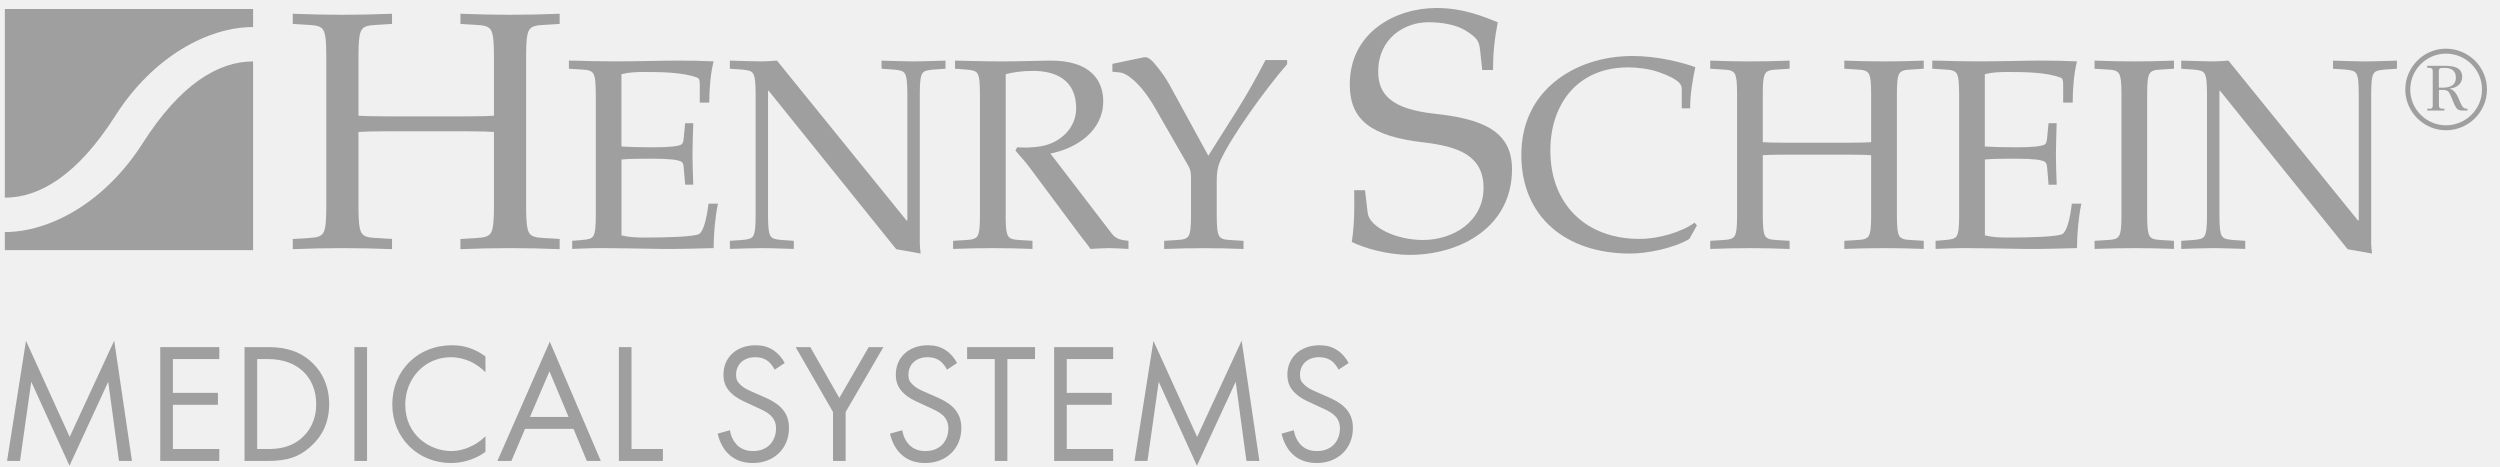
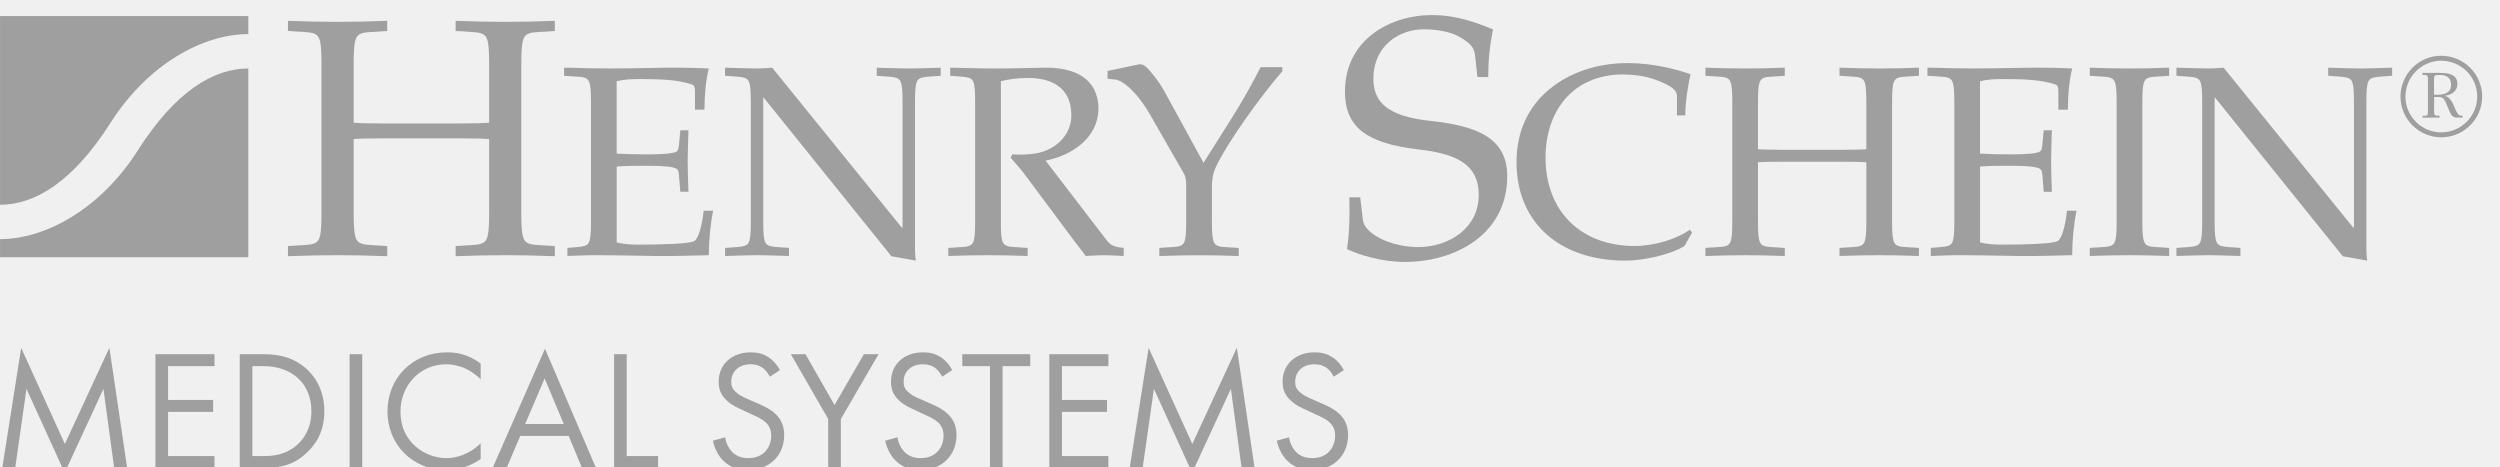
- <svg xmlns="http://www.w3.org/2000/svg" xmlns:xlink="http://www.w3.org/1999/xlink" width="166px" height="31px" viewBox="0 0 166 31" version="1.1">
-   <defs>
-     <polygon id="path-1" points="0 31.393 164.815 31.393 164.815 1 0 1" />
-   </defs>
-   <g id="🖌️-Designs" stroke="none" stroke-width="1" fill="none" fill-rule="evenodd">
-     <g id="AMER-and-Global-logos" transform="translate(-853, -476)">
-       <g id="Group-47" transform="translate(853.3191, 475.5304)">
-         <path d="M34.615,14.246 C34.615,15.1 34.66,15.686 34.818,15.934 C34.953,16.159 35.223,16.247 35.763,16.272 L36.842,16.338 L36.842,17.013 C35.672,16.968 34.616,16.944 33.581,16.944 C32.479,16.944 31.422,16.968 30.254,17.013 L30.254,16.338 L31.332,16.272 C31.872,16.247 32.141,16.159 32.276,15.934 C32.432,15.687 32.479,15.1 32.479,14.246 L32.479,9.232 C32.21,9.209 31.601,9.187 30.613,9.187 L25.349,9.187 C24.361,9.187 23.754,9.209 23.484,9.232 L23.484,14.246 C23.484,15.1 23.529,15.686 23.687,15.934 C23.822,16.159 24.092,16.247 24.631,16.272 L25.711,16.338 L25.711,17.013 C24.541,16.968 23.484,16.944 22.45,16.944 C21.348,16.944 20.291,16.968 19.121,17.013 L19.121,16.338 L20.2,16.272 C20.739,16.247 21.009,16.159 21.145,15.934 C21.302,15.687 21.346,15.1 21.346,14.246 L21.346,4.149 C21.346,3.293 21.302,2.709 21.145,2.463 C21.009,2.238 20.739,2.148 20.2,2.125 L19.121,2.058 L19.121,1.382 C20.291,1.427 21.346,1.451 22.45,1.451 C23.485,1.451 24.541,1.427 25.711,1.382 L25.711,2.058 L24.631,2.125 C24.092,2.146 23.82,2.238 23.687,2.463 C23.529,2.709 23.484,3.295 23.484,4.149 L23.484,8.152 C23.754,8.175 24.361,8.197 25.349,8.197 L30.613,8.197 C31.601,8.197 32.21,8.175 32.479,8.152 L32.479,4.149 C32.479,3.293 32.434,2.709 32.276,2.463 C32.139,2.238 31.87,2.148 31.332,2.125 L30.254,2.058 L30.254,1.382 C31.422,1.427 32.479,1.451 33.581,1.451 C34.616,1.451 35.672,1.427 36.842,1.382 L36.842,2.058 L35.763,2.125 C35.223,2.146 34.953,2.238 34.818,2.463 C34.66,2.709 34.615,3.295 34.615,4.149 L34.615,14.246 Z" id="Fill-1" fill="#9F9F9F" />
-         <path d="M39.24,6.708 C39.24,6.022 39.204,5.556 39.077,5.358 C38.969,5.176 38.755,5.105 38.321,5.088 L37.456,5.033 L37.456,4.494 C37.961,4.494 38.463,4.512 38.968,4.529 C39.471,4.529 39.993,4.545 40.496,4.545 C42.061,4.545 43.717,4.492 44.743,4.492 C45.551,4.492 46.363,4.511 47.063,4.545 C46.866,5.338 46.776,6.363 46.776,7.282 L46.146,7.282 L46.146,6.114 C46.146,5.88 46.13,5.683 45.985,5.627 C45.031,5.268 43.611,5.25 42.46,5.25 C41.973,5.25 41.453,5.267 40.946,5.393 L40.946,10.198 C41.522,10.233 42.17,10.251 43.034,10.251 C44.133,10.251 44.743,10.182 44.941,10.054 C45.031,9.982 45.068,9.821 45.085,9.587 L45.175,8.65 L45.714,8.65 C45.697,9.386 45.661,10.072 45.661,10.738 C45.661,11.402 45.695,12.086 45.714,12.733 L45.175,12.733 L45.085,11.671 C45.071,11.438 45.035,11.275 44.943,11.222 C44.745,11.079 44.135,11.007 43.036,11.007 C42.172,11.007 41.506,11.007 40.948,11.061 L40.948,16.099 C41.453,16.224 41.973,16.244 42.462,16.244 C43.936,16.244 45.77,16.191 46.094,16.009 C46.365,15.866 46.599,15.072 46.724,13.994 L47.353,13.994 C47.174,14.857 47.065,15.971 47.065,16.943 C46.273,16.961 44.851,17.015 43.521,16.997 C42.136,16.978 40.716,16.943 39.6,16.943 C38.916,16.943 38.323,16.978 37.674,16.997 L37.674,16.46 L38.323,16.406 C38.755,16.371 38.97,16.315 39.079,16.138 C39.204,15.938 39.242,15.472 39.242,14.786 L39.242,6.708 L39.24,6.708 Z" id="Fill-3" fill="#9F9F9F" />
-         <path d="M49.853,6.708 C49.853,6.022 49.817,5.556 49.69,5.358 C49.583,5.176 49.367,5.123 48.934,5.088 L48.144,5.033 L48.144,4.494 C48.934,4.512 49.655,4.547 50.302,4.547 C50.625,4.547 50.952,4.512 51.273,4.494 L59.874,15.109 L59.929,15.109 L59.929,6.708 C59.929,6.022 59.892,5.556 59.765,5.358 C59.659,5.176 59.441,5.123 59.01,5.088 L58.217,5.033 L58.217,4.494 C58.938,4.512 59.658,4.547 60.305,4.547 C61.024,4.547 61.671,4.512 62.463,4.494 L62.463,5.033 L61.671,5.088 C61.241,5.123 61.022,5.176 60.916,5.358 C60.791,5.554 60.756,6.022 60.756,6.708 L60.756,16.64 C60.756,16.856 60.792,17.091 60.811,17.306 L59.191,17.017 L50.715,6.49 L50.679,6.49 L50.679,14.786 C50.679,15.47 50.715,15.936 50.842,16.138 C50.95,16.315 51.166,16.371 51.598,16.406 L52.39,16.46 L52.39,16.998 C51.598,16.98 50.952,16.945 50.231,16.945 C49.583,16.945 48.863,16.98 48.145,16.998 L48.145,16.46 L48.936,16.406 C49.368,16.371 49.585,16.315 49.692,16.138 C49.818,15.938 49.855,15.472 49.855,14.786 L49.855,6.708 L49.853,6.708 Z" id="Fill-5" fill="#9F9F9F" />
-         <path d="M66.456,14.786 C66.456,15.47 66.49,15.936 66.617,16.138 C66.725,16.315 66.939,16.387 67.373,16.406 L68.237,16.46 L68.237,16.998 C67.302,16.963 66.457,16.945 65.629,16.945 C64.748,16.945 63.901,16.963 62.967,16.998 L62.967,16.46 L63.833,16.406 C64.261,16.387 64.48,16.315 64.588,16.138 C64.715,15.938 64.749,15.472 64.749,14.786 L64.749,6.708 C64.749,6.022 64.715,5.556 64.588,5.358 C64.48,5.176 64.263,5.123 63.833,5.088 L63.094,5.033 L63.094,4.494 C64.046,4.512 65.091,4.547 66.153,4.547 C67.215,4.547 68.258,4.512 69.3,4.494 C72.18,4.439 72.936,5.897 72.936,7.194 C72.936,9.155 71.172,10.323 69.428,10.666 L73.513,15.993 C73.782,16.35 74.18,16.424 74.612,16.46 L74.612,16.998 C74.142,16.98 73.728,16.945 73.314,16.945 C72.901,16.945 72.507,16.98 72.091,16.998 C71.856,16.657 71.588,16.349 71.353,16.028 L68.043,11.585 C67.755,11.187 67.415,10.846 67.108,10.468 L67.216,10.251 C67.701,10.288 68.26,10.27 68.799,10.182 C70.059,9.965 71.138,8.995 71.138,7.661 C71.138,5.719 69.698,5.178 68.294,5.178 C67.486,5.178 66.963,5.268 66.46,5.394 L66.46,14.786 L66.456,14.786 Z" id="Fill-7" fill="#9F9F9F" />
-         <path d="M79.913,10.809 L81.766,7.876 C82.484,6.744 83.115,5.609 83.709,4.457 L85.147,4.457 L85.147,4.728 C83.638,6.475 81.462,9.516 80.722,11.117 C80.507,11.586 80.472,12.034 80.472,12.467 L80.472,14.788 C80.472,15.473 80.507,15.939 80.635,16.141 C80.74,16.318 80.956,16.39 81.388,16.408 L82.251,16.463 L82.251,17.001 C81.317,16.966 80.472,16.948 79.644,16.948 C78.763,16.948 77.918,16.966 76.98,17.001 L76.98,16.46 L77.844,16.405 C78.276,16.387 78.492,16.315 78.602,16.137 C78.727,15.937 78.763,15.471 78.763,14.786 L78.763,12.23 C78.763,11.944 78.71,11.691 78.602,11.51 L76.37,7.623 C75.433,6.003 74.516,5.337 74.066,5.284 L73.544,5.231 L73.544,4.708 L75.614,4.277 C75.974,4.205 76.243,4.567 76.549,4.943 C76.856,5.321 77.106,5.68 77.344,6.113 L79.913,10.809 Z" id="Fill-9" fill="#9F9F9F" />
-         <path d="M98.1,5.117 L97.963,3.833 C97.895,3.225 97.809,3.001 96.976,2.485 C96.345,2.102 95.4,1.946 94.525,1.946 C92.95,1.946 91.194,3.001 91.194,5.229 C91.194,6.758 92.096,7.705 94.906,8.018 C98.079,8.355 100.079,9.143 100.079,11.707 C100.079,15.553 96.637,17.393 93.288,17.393 C91.711,17.393 90.182,16.901 89.44,16.538 C89.62,15.371 89.62,14.156 89.597,13.101 L90.318,13.101 L90.496,14.607 C90.61,15.552 92.387,16.405 94.165,16.405 C96.191,16.405 98.188,15.168 98.188,12.941 C98.188,10.806 96.524,10.2 94.233,9.928 C90.7,9.524 89.306,8.422 89.306,6.082 C89.304,2.596 92.364,1 95.062,1 C96.862,1 98.211,1.585 99.132,1.946 C98.909,3.091 98.818,4.059 98.818,5.117 L98.1,5.117 Z" id="Fill-11" fill="#9F9F9F" />
-         <path d="M111.853,16.334 C110.809,16.963 109.028,17.306 107.929,17.306 C103.613,17.306 100.697,14.839 100.697,10.756 C100.697,8.686 101.507,7.049 102.891,5.916 C104.241,4.8 106.077,4.188 108.092,4.188 C109.765,4.188 111.386,4.621 112.25,4.927 C112.069,5.772 111.906,6.726 111.906,7.662 L111.35,7.662 L111.35,6.365 C111.35,5.861 110.629,5.554 109.802,5.25 C109.226,5.052 108.454,4.943 107.79,4.943 C104.406,4.943 102.624,7.41 102.624,10.466 C102.624,14.03 104.98,16.333 108.543,16.333 C109.84,16.333 111.368,15.866 112.197,15.254 L112.357,15.434 L111.853,16.334 Z" id="Fill-13" fill="#9F9F9F" />
-         <path d="M125.635,14.786 C125.635,15.47 125.67,15.936 125.796,16.138 C125.903,16.315 126.119,16.387 126.554,16.406 L127.416,16.46 L127.416,16.998 C126.481,16.963 125.636,16.945 124.808,16.945 C123.927,16.945 123.081,16.963 122.144,16.998 L122.144,16.46 L123.008,16.406 C123.441,16.387 123.654,16.315 123.764,16.138 C123.89,15.938 123.925,15.472 123.925,14.786 L123.925,10.774 C123.71,10.756 123.225,10.739 122.434,10.739 L118.224,10.739 C117.43,10.739 116.946,10.756 116.73,10.774 L116.73,14.787 C116.73,15.472 116.764,15.938 116.891,16.139 C116.997,16.317 117.215,16.389 117.647,16.407 L118.51,16.462 L118.51,17 C117.576,16.965 116.731,16.946 115.903,16.946 C115.024,16.946 114.178,16.965 113.24,17 L113.24,16.46 L114.106,16.406 C114.535,16.387 114.752,16.315 114.862,16.138 C114.989,15.938 115.024,15.472 115.024,14.786 L115.024,6.708 C115.024,6.022 114.989,5.556 114.862,5.358 C114.752,5.176 114.535,5.105 114.106,5.088 L113.24,5.033 L113.24,4.494 C114.178,4.529 115.024,4.547 115.903,4.547 C116.731,4.547 117.576,4.531 118.51,4.494 L118.51,5.033 L117.647,5.088 C117.215,5.105 116.997,5.176 116.891,5.358 C116.764,5.554 116.73,6.022 116.73,6.708 L116.73,9.909 C116.946,9.927 117.43,9.945 118.224,9.945 L122.434,9.945 C123.226,9.945 123.71,9.927 123.925,9.909 L123.925,6.708 C123.925,6.022 123.89,5.556 123.764,5.358 C123.654,5.176 123.441,5.105 123.008,5.088 L122.144,5.033 L122.144,4.494 C123.081,4.529 123.925,4.547 124.808,4.547 C125.636,4.547 126.482,4.531 127.416,4.494 L127.416,5.033 L126.554,5.088 C126.12,5.105 125.903,5.176 125.796,5.358 C125.668,5.554 125.635,6.022 125.635,6.708 L125.635,14.786 Z" id="Fill-15" fill="#9F9F9F" />
-         <path d="M129.766,6.708 C129.766,6.022 129.73,5.556 129.607,5.358 C129.498,5.176 129.282,5.105 128.851,5.088 L127.984,5.033 L127.984,4.494 C128.488,4.494 128.991,4.512 129.496,4.529 C130.001,4.529 130.522,4.545 131.025,4.545 C132.591,4.545 134.245,4.492 135.271,4.492 C136.079,4.492 136.89,4.511 137.593,4.545 C137.393,5.338 137.307,6.363 137.307,7.282 L136.676,7.282 L136.676,6.114 C136.676,5.88 136.66,5.683 136.513,5.627 C135.561,5.268 134.137,5.25 132.986,5.25 C132.499,5.25 131.977,5.267 131.474,5.393 L131.474,10.198 C132.05,10.233 132.696,10.251 133.562,10.251 C134.659,10.251 135.269,10.182 135.469,10.054 C135.559,9.982 135.595,9.821 135.614,9.587 L135.702,8.65 L136.243,8.65 C136.228,9.388 136.193,10.072 136.193,10.739 C136.193,11.404 136.228,12.088 136.246,12.735 L135.705,12.735 L135.618,11.673 C135.599,11.438 135.562,11.277 135.472,11.222 C135.273,11.079 134.662,11.007 133.565,11.007 C132.7,11.007 132.034,11.007 131.477,11.061 L131.477,16.099 C131.98,16.224 132.502,16.244 132.989,16.244 C134.463,16.244 136.301,16.191 136.622,16.009 C136.892,15.866 137.128,15.072 137.25,13.994 L137.882,13.994 C137.702,14.857 137.594,15.971 137.594,16.943 C136.802,16.961 135.379,17.015 134.051,16.997 C132.664,16.978 131.243,16.943 130.127,16.943 C129.444,16.943 128.851,16.978 128.204,16.997 L128.204,16.46 L128.852,16.406 C129.284,16.371 129.5,16.315 129.608,16.138 C129.731,15.938 129.768,15.472 129.768,14.786 L129.768,6.708 L129.766,6.708 Z" id="Fill-17" fill="#9F9F9F" />
-         <path d="M142.252,14.786 C142.252,15.47 142.288,15.936 142.415,16.138 C142.52,16.315 142.737,16.387 143.171,16.406 L144.032,16.46 L144.032,16.998 C143.098,16.963 142.253,16.945 141.425,16.945 C140.544,16.945 139.696,16.963 138.76,16.998 L138.76,16.46 L139.625,16.406 C140.06,16.387 140.273,16.315 140.381,16.138 C140.509,15.938 140.546,15.472 140.546,14.786 L140.546,6.708 C140.546,6.022 140.509,5.556 140.381,5.358 C140.273,5.176 140.06,5.105 139.625,5.088 L138.76,5.033 L138.76,4.494 C139.696,4.529 140.544,4.547 141.425,4.547 C142.253,4.547 143.098,4.531 144.032,4.494 L144.032,5.033 L143.171,5.088 C142.737,5.105 142.52,5.176 142.415,5.358 C142.288,5.554 142.252,6.022 142.252,6.708 L142.252,14.786 Z" id="Fill-19" fill="#9F9F9F" />
-         <path d="M146.225,6.708 C146.225,6.022 146.192,5.556 146.064,5.358 C145.957,5.176 145.743,5.123 145.31,5.088 L144.516,5.033 L144.516,4.494 C145.31,4.512 146.029,4.547 146.676,4.547 C146.999,4.547 147.323,4.512 147.647,4.494 L156.25,15.109 L156.302,15.109 L156.302,6.708 C156.302,6.022 156.268,5.556 156.141,5.358 C156.033,5.176 155.818,5.123 155.385,5.088 L154.593,5.033 L154.593,4.494 C155.312,4.512 156.031,4.547 156.679,4.547 C157.4,4.547 158.045,4.512 158.839,4.494 L158.839,5.033 L158.045,5.088 C157.614,5.123 157.398,5.176 157.289,5.358 C157.163,5.554 157.128,6.022 157.128,6.708 L157.128,16.64 C157.128,16.856 157.163,17.091 157.181,17.306 L155.563,17.017 L147.087,6.49 L147.052,6.49 L147.052,14.786 C147.052,15.47 147.087,15.936 147.214,16.138 C147.321,16.315 147.54,16.371 147.971,16.406 L148.764,16.46 L148.764,16.998 C147.971,16.98 147.323,16.945 146.605,16.945 C145.955,16.945 145.239,16.98 144.516,16.998 L144.516,16.46 L145.31,16.406 C145.741,16.371 145.957,16.315 146.064,16.138 C146.192,15.938 146.225,15.472 146.225,14.786 L146.225,6.708 Z" id="Fill-21" fill="#9F9F9F" />
-         <path d="M16.488,2.265 L16.488,1.065 L0.001,1.065 L0.001,13.596 C2.31,13.596 4.826,12.096 7.335,8.161 C9.854,4.206 13.523,2.265 16.488,2.265" id="Fill-23" fill="#9F9F9F" />
-         <path d="M0.001,15.879 L0.001,17.078 L16.487,17.078 L16.487,4.548 C14.178,4.548 11.663,6.048 9.153,9.982 C6.633,13.937 2.964,15.879 0.001,15.879" id="Fill-25" fill="#9F9F9F" />
-         <path d="M161.62,6.292 L161.823,6.292 C162.294,6.292 162.751,6.187 162.751,5.618 C162.751,5.185 162.466,4.982 162.046,4.982 L161.833,4.982 C161.606,4.982 161.62,5.125 161.62,5.305 L161.62,6.292 Z M162.011,4.84 C162.528,4.84 163.171,4.907 163.171,5.581 C163.171,6.059 162.768,6.309 162.34,6.356 L162.34,6.374 C162.674,6.408 162.88,6.866 162.988,7.144 C163.042,7.269 163.141,7.5 163.228,7.592 C163.305,7.668 163.387,7.69 163.522,7.69 L163.522,7.81 L163.32,7.81 C163.173,7.81 162.99,7.825 162.857,7.72 C162.724,7.615 162.605,7.3 162.544,7.151 C162.476,6.987 162.367,6.671 162.238,6.543 C162.109,6.417 161.917,6.44 161.761,6.44 L161.625,6.44 L161.625,7.404 C161.625,7.59 161.639,7.673 161.835,7.682 L161.99,7.687 L161.99,7.807 L160.852,7.807 L160.852,7.69 L160.974,7.69 C161.161,7.69 161.214,7.658 161.214,7.46 L161.214,5.191 C161.214,4.997 161.107,4.982 160.974,4.975 L160.845,4.967 L160.845,4.84 L162.011,4.84 Z M159.721,6.418 C159.721,7.722 160.791,8.79 162.094,8.79 C163.404,8.79 164.487,7.727 164.487,6.41 C164.487,5.088 163.405,4.031 162.089,4.031 C160.786,4.033 159.721,5.108 159.721,6.418 Z M164.815,6.41 C164.815,7.906 163.59,9.118 162.093,9.118 C160.613,9.118 159.392,7.9 159.392,6.417 C159.392,4.929 160.603,3.702 162.085,3.702 C163.59,3.704 164.815,4.907 164.815,6.41 Z" id="Fill-27" fill="#9F9F9F" />
-         <polygon id="Fill-29" fill="#9F9F9F" points="0.149 31.076 1.406 23.1 4.307 29.478 7.264 23.089 8.443 31.076 7.581 31.076 6.868 25.819 4.295 31.393 1.757 25.819 1.009 31.076" />
-         <polygon id="Fill-31" fill="#9F9F9F" points="14.242 24.312 11.161 24.312 11.161 26.556 14.152 26.556 14.152 27.349 11.161 27.349 11.161 30.283 14.242 30.283 14.242 31.076 10.322 31.076 10.322 23.519 14.242 23.519" />
-         <path d="M16.757,30.283 L17.493,30.283 C18.094,30.283 18.921,30.215 19.657,29.603 C20.224,29.128 20.677,28.38 20.677,27.303 C20.677,25.491 19.408,24.312 17.493,24.312 L16.757,24.312 L16.757,30.283 Z M15.918,23.519 L17.459,23.519 C18.218,23.519 19.295,23.598 20.246,24.403 C20.938,24.98 21.538,25.943 21.538,27.303 C21.538,28.889 20.756,29.739 20.212,30.203 C19.522,30.792 18.796,31.076 17.447,31.076 L15.918,31.076 L15.918,23.519 Z" id="Fill-33" fill="#9F9F9F" />
-         <mask id="mask-2" fill="white">
-           <use xlink:href="#path-1" />
-         </mask>
-         <g id="Clip-36" />
-         <polygon id="Fill-35" fill="#9F9F9F" mask="url(#mask-2)" points="23.214 31.076 24.053 31.076 24.053 23.518 23.214 23.518" />
-         <path d="M31.916,25.185 C31.678,24.947 31.315,24.663 30.93,24.482 C30.533,24.301 30.068,24.188 29.627,24.188 C27.882,24.188 26.59,25.593 26.59,27.338 C26.59,29.388 28.256,30.419 29.638,30.419 C30.148,30.419 30.646,30.272 31.043,30.067 C31.474,29.853 31.779,29.569 31.916,29.434 L31.916,30.477 C31.077,31.076 30.204,31.213 29.638,31.213 C27.395,31.213 25.729,29.513 25.729,27.326 C25.729,25.071 27.417,23.395 29.684,23.395 C30.137,23.395 31.009,23.451 31.916,24.143 L31.916,25.185 Z" id="Fill-37" fill="#9F9F9F" mask="url(#mask-2)" />
-         <path d="M37.433,28.153 L36.164,25.128 L34.872,28.153 L37.433,28.153 Z M37.762,28.946 L34.544,28.946 L33.637,31.076 L32.708,31.076 L36.187,23.156 L39.575,31.076 L38.646,31.076 L37.762,28.946 Z" id="Fill-38" fill="#9F9F9F" mask="url(#mask-2)" />
-         <polygon id="Fill-39" fill="#9F9F9F" mask="url(#mask-2)" points="41.613 23.519 41.613 30.283 43.698 30.283 43.698 31.076 40.775 31.076 40.775 23.519" />
-         <path d="M51.118,25.015 C51.016,24.81 50.846,24.584 50.676,24.449 C50.529,24.334 50.258,24.188 49.827,24.188 C49.078,24.188 48.556,24.652 48.556,25.354 C48.556,25.649 48.636,25.819 48.84,26.012 C49.068,26.238 49.35,26.362 49.635,26.488 L50.358,26.805 C50.801,26.997 51.209,27.202 51.526,27.519 C51.911,27.904 52.069,28.346 52.069,28.89 C52.069,30.283 51.038,31.213 49.679,31.213 C49.181,31.213 48.556,31.11 48.036,30.6 C47.663,30.238 47.435,29.717 47.334,29.263 L48.15,29.037 C48.206,29.434 48.388,29.773 48.602,30 C48.931,30.329 49.306,30.419 49.691,30.419 C50.721,30.419 51.209,29.683 51.209,28.923 C51.209,28.583 51.106,28.288 50.834,28.039 C50.62,27.836 50.325,27.7 49.928,27.519 L49.248,27.202 C48.953,27.065 48.581,26.907 48.24,26.578 C47.911,26.261 47.719,25.91 47.719,25.343 C47.719,24.176 48.614,23.395 49.837,23.395 C50.303,23.395 50.676,23.485 51.05,23.734 C51.355,23.938 51.617,24.244 51.786,24.573 L51.118,25.015 Z" id="Fill-40" fill="#9F9F9F" mask="url(#mask-2)" />
-         <polygon id="Fill-41" fill="#9F9F9F" mask="url(#mask-2)" points="54.993 27.825 52.512 23.519 53.486 23.519 55.412 26.895 57.361 23.519 58.336 23.519 55.832 27.825 55.832 31.076 54.993 31.076" />
-         <path d="M62.561,25.015 C62.458,24.81 62.289,24.584 62.12,24.449 C61.972,24.334 61.7,24.188 61.269,24.188 C60.521,24.188 60,24.652 60,25.354 C60,25.649 60.08,25.819 60.284,26.012 C60.51,26.238 60.793,26.362 61.077,26.488 L61.802,26.805 C62.244,26.997 62.652,27.202 62.969,27.519 C63.354,27.904 63.513,28.346 63.513,28.89 C63.513,30.283 62.482,31.213 61.122,31.213 C60.624,31.213 60,31.11 59.48,30.6 C59.105,30.238 58.879,29.717 58.777,29.263 L59.592,29.037 C59.649,29.434 59.831,29.773 60.046,30 C60.374,30.329 60.749,30.419 61.133,30.419 C62.165,30.419 62.652,29.683 62.652,28.923 C62.652,28.583 62.55,28.288 62.278,28.039 C62.063,27.836 61.768,27.7 61.372,27.519 L60.692,27.202 C60.397,27.065 60.023,26.907 59.683,26.578 C59.354,26.261 59.163,25.91 59.163,25.343 C59.163,24.176 60.057,23.395 61.281,23.395 C61.746,23.395 62.12,23.485 62.493,23.734 C62.799,23.938 63.059,24.244 63.23,24.573 L62.561,25.015 Z" id="Fill-42" fill="#9F9F9F" mask="url(#mask-2)" />
-         <polygon id="Fill-43" fill="#9F9F9F" mask="url(#mask-2)" points="66.571 24.312 66.571 31.076 65.733 31.076 65.733 24.312 63.897 24.312 63.897 23.519 68.407 23.519 68.407 24.312" />
-         <polygon id="Fill-44" fill="#9F9F9F" mask="url(#mask-2)" points="73.595 24.312 70.513 24.312 70.513 26.556 73.504 26.556 73.504 27.349 70.513 27.349 70.513 30.283 73.595 30.283 73.595 31.076 69.675 31.076 69.675 23.519 73.595 23.519" />
-         <polygon id="Fill-45" fill="#9F9F9F" mask="url(#mask-2)" points="75.011 31.076 76.269 23.1 79.169 29.478 82.126 23.089 83.305 31.076 82.444 31.076 81.73 25.819 79.157 31.393 76.62 25.819 75.872 31.076" />
-         <path d="M88.561,25.015 C88.459,24.81 88.29,24.584 88.12,24.449 C87.972,24.334 87.701,24.188 87.27,24.188 C86.522,24.188 86,24.652 86,25.354 C86,25.649 86.08,25.819 86.284,26.012 C86.51,26.238 86.793,26.362 87.077,26.488 L87.802,26.805 C88.245,26.997 88.652,27.202 88.969,27.519 C89.355,27.904 89.513,28.346 89.513,28.89 C89.513,30.283 88.482,31.213 87.123,31.213 C86.624,31.213 86,31.11 85.479,30.6 C85.106,30.238 84.879,29.717 84.777,29.263 L85.593,29.037 C85.65,29.434 85.831,29.773 86.046,30 C86.374,30.329 86.749,30.419 87.134,30.419 C88.165,30.419 88.652,29.683 88.652,28.923 C88.652,28.583 88.55,28.288 88.278,28.039 C88.063,27.836 87.768,27.7 87.372,27.519 L86.692,27.202 C86.397,27.065 86.024,26.907 85.684,26.578 C85.355,26.261 85.163,25.91 85.163,25.343 C85.163,24.176 86.057,23.395 87.281,23.395 C87.746,23.395 88.12,23.485 88.494,23.734 C88.799,23.938 89.06,24.244 89.23,24.573 L88.561,25.015 Z" id="Fill-46" fill="#9F9F9F" mask="url(#mask-2)" />
-       </g>
-     </g>
-   </g>
+ <svg xmlns="http://www.w3.org/2000/svg" width="166px" height="31px" viewBox="0 0 166 31" version="1.1">
+   <path d="M34.615,14.246 C34.615,15.1 34.66,15.686 34.818,15.934 C34.953,16.159 35.223,16.247 35.763,16.272 L36.842,16.338 L36.842,17.013 C35.672,16.968 34.616,16.944 33.581,16.944 C32.479,16.944 31.422,16.968 30.254,17.013 L30.254,16.338 L31.332,16.272 C31.872,16.247 32.141,16.159 32.276,15.934 C32.432,15.687 32.479,15.1 32.479,14.246 L32.479,9.232 C32.21,9.209 31.601,9.187 30.613,9.187 L25.349,9.187 C24.361,9.187 23.754,9.209 23.484,9.232 L23.484,14.246 C23.484,15.1 23.529,15.686 23.687,15.934 C23.822,16.159 24.092,16.247 24.631,16.272 L25.711,16.338 L25.711,17.013 C24.541,16.968 23.484,16.944 22.45,16.944 C21.348,16.944 20.291,16.968 19.121,17.013 L19.121,16.338 L20.2,16.272 C20.739,16.247 21.009,16.159 21.145,15.934 C21.302,15.687 21.346,15.1 21.346,14.246 L21.346,4.149 C21.346,3.293 21.302,2.709 21.145,2.463 C21.009,2.238 20.739,2.148 20.2,2.125 L19.121,2.058 L19.121,1.382 C20.291,1.427 21.346,1.451 22.45,1.451 C23.485,1.451 24.541,1.427 25.711,1.382 L25.711,2.058 L24.631,2.125 C24.092,2.146 23.82,2.238 23.687,2.463 C23.529,2.709 23.484,3.295 23.484,4.149 L23.484,8.152 C23.754,8.175 24.361,8.197 25.349,8.197 L30.613,8.197 C31.601,8.197 32.21,8.175 32.479,8.152 L32.479,4.149 C32.479,3.293 32.434,2.709 32.276,2.463 C32.139,2.238 31.87,2.148 31.332,2.125 L30.254,2.058 L30.254,1.382 C31.422,1.427 32.479,1.451 33.581,1.451 C34.616,1.451 35.672,1.427 36.842,1.382 L36.842,2.058 L35.763,2.125 C35.223,2.146 34.953,2.238 34.818,2.463 C34.66,2.709 34.615,3.295 34.615,4.149 L34.615,14.246 Z" fill="#9F9F9F" />
+   <path d="M39.24,6.708 C39.24,6.022 39.204,5.556 39.077,5.358 C38.969,5.176 38.755,5.105 38.321,5.088 L37.456,5.033 L37.456,4.494 C37.961,4.494 38.463,4.512 38.968,4.529 C39.471,4.529 39.993,4.545 40.496,4.545 C42.061,4.545 43.717,4.492 44.743,4.492 C45.551,4.492 46.363,4.511 47.063,4.545 C46.866,5.338 46.776,6.363 46.776,7.282 L46.146,7.282 L46.146,6.114 C46.146,5.88 46.13,5.683 45.985,5.627 C45.031,5.268 43.611,5.25 42.46,5.25 C41.973,5.25 41.453,5.267 40.946,5.393 L40.946,10.198 C41.522,10.233 42.17,10.251 43.034,10.251 C44.133,10.251 44.743,10.182 44.941,10.054 C45.031,9.982 45.068,9.821 45.085,9.587 L45.175,8.65 L45.714,8.65 C45.697,9.386 45.661,10.072 45.661,10.738 C45.661,11.402 45.695,12.086 45.714,12.733 L45.175,12.733 L45.085,11.671 C45.071,11.438 45.035,11.275 44.943,11.222 C44.745,11.079 44.135,11.007 43.036,11.007 C42.172,11.007 41.506,11.007 40.948,11.061 L40.948,16.099 C41.453,16.224 41.973,16.244 42.462,16.244 C43.936,16.244 45.77,16.191 46.094,16.009 C46.365,15.866 46.599,15.072 46.724,13.994 L47.353,13.994 C47.174,14.857 47.065,15.971 47.065,16.943 C46.273,16.961 44.851,17.015 43.521,16.997 C42.136,16.978 40.716,16.943 39.6,16.943 C38.916,16.943 38.323,16.978 37.674,16.997 L37.674,16.46 L38.323,16.406 C38.755,16.371 38.97,16.315 39.079,16.138 C39.204,15.938 39.242,15.472 39.242,14.786 L39.242,6.708 L39.24,6.708 Z" fill="#9F9F9F" />
+   <path d="M49.853,6.708 C49.853,6.022 49.817,5.556 49.69,5.358 C49.583,5.176 49.367,5.123 48.934,5.088 L48.144,5.033 L48.144,4.494 C48.934,4.512 49.655,4.547 50.302,4.547 C50.625,4.547 50.952,4.512 51.273,4.494 L59.874,15.109 L59.929,15.109 L59.929,6.708 C59.929,6.022 59.892,5.556 59.765,5.358 C59.659,5.176 59.441,5.123 59.01,5.088 L58.217,5.033 L58.217,4.494 C58.938,4.512 59.658,4.547 60.305,4.547 C61.024,4.547 61.671,4.512 62.463,4.494 L62.463,5.033 L61.671,5.088 C61.241,5.123 61.022,5.176 60.916,5.358 C60.791,5.554 60.756,6.022 60.756,6.708 L60.756,16.64 C60.756,16.856 60.792,17.091 60.811,17.306 L59.191,17.017 L50.715,6.49 L50.679,6.49 L50.679,14.786 C50.679,15.47 50.715,15.936 50.842,16.138 C50.95,16.315 51.166,16.371 51.598,16.406 L52.39,16.46 L52.39,16.998 C51.598,16.98 50.952,16.945 50.231,16.945 C49.583,16.945 48.863,16.98 48.145,16.998 L48.145,16.46 L48.936,16.406 C49.368,16.371 49.585,16.315 49.692,16.138 C49.818,15.938 49.855,15.472 49.855,14.786 L49.855,6.708 L49.853,6.708 Z" fill="#9F9F9F" />
+   <path d="M66.456,14.786 C66.456,15.47 66.49,15.936 66.617,16.138 C66.725,16.315 66.939,16.387 67.373,16.406 L68.237,16.46 L68.237,16.998 C67.302,16.963 66.457,16.945 65.629,16.945 C64.748,16.945 63.901,16.963 62.967,16.998 L62.967,16.46 L63.833,16.406 C64.261,16.387 64.48,16.315 64.588,16.138 C64.715,15.938 64.749,15.472 64.749,14.786 L64.749,6.708 C64.749,6.022 64.715,5.556 64.588,5.358 C64.48,5.176 64.263,5.123 63.833,5.088 L63.094,5.033 L63.094,4.494 C64.046,4.512 65.091,4.547 66.153,4.547 C67.215,4.547 68.258,4.512 69.3,4.494 C72.18,4.439 72.936,5.897 72.936,7.194 C72.936,9.155 71.172,10.323 69.428,10.666 L73.513,15.993 C73.782,16.35 74.18,16.424 74.612,16.46 L74.612,16.998 C74.142,16.98 73.728,16.945 73.314,16.945 C72.901,16.945 72.507,16.98 72.091,16.998 C71.856,16.657 71.588,16.349 71.353,16.028 L68.043,11.585 C67.755,11.187 67.415,10.846 67.108,10.468 L67.216,10.251 C67.701,10.288 68.26,10.27 68.799,10.182 C70.059,9.965 71.138,8.995 71.138,7.661 C71.138,5.719 69.698,5.178 68.294,5.178 C67.486,5.178 66.963,5.268 66.46,5.394 L66.46,14.786 L66.456,14.786 Z" fill="#9F9F9F" />
+   <path d="M79.913,10.809 L81.766,7.876 C82.484,6.744 83.115,5.609 83.709,4.457 L85.147,4.457 L85.147,4.728 C83.638,6.475 81.462,9.516 80.722,11.117 C80.507,11.586 80.472,12.034 80.472,12.467 L80.472,14.788 C80.472,15.473 80.507,15.939 80.635,16.141 C80.74,16.318 80.956,16.39 81.388,16.408 L82.251,16.463 L82.251,17.001 C81.317,16.966 80.472,16.948 79.644,16.948 C78.763,16.948 77.918,16.966 76.98,17.001 L76.98,16.46 L77.844,16.405 C78.276,16.387 78.492,16.315 78.602,16.137 C78.727,15.937 78.763,15.471 78.763,14.786 L78.763,12.23 C78.763,11.944 78.71,11.691 78.602,11.51 L76.37,7.623 C75.433,6.003 74.516,5.337 74.066,5.284 L73.544,5.231 L73.544,4.708 L75.614,4.277 C75.974,4.205 76.243,4.567 76.549,4.943 C76.856,5.321 77.106,5.68 77.344,6.113 L79.913,10.809 Z" fill="#9F9F9F" />
+   <path d="M98.1,5.117 L97.963,3.833 C97.895,3.225 97.809,3.001 96.976,2.485 C96.345,2.102 95.4,1.946 94.525,1.946 C92.95,1.946 91.194,3.001 91.194,5.229 C91.194,6.758 92.096,7.705 94.906,8.018 C98.079,8.355 100.079,9.143 100.079,11.707 C100.079,15.553 96.637,17.393 93.288,17.393 C91.711,17.393 90.182,16.901 89.44,16.538 C89.62,15.371 89.62,14.156 89.597,13.101 L90.318,13.101 L90.496,14.607 C90.61,15.552 92.387,16.405 94.165,16.405 C96.191,16.405 98.188,15.168 98.188,12.941 C98.188,10.806 96.524,10.2 94.233,9.928 C90.7,9.524 89.306,8.422 89.306,6.082 C89.304,2.596 92.364,1 95.062,1 C96.862,1 98.211,1.585 99.132,1.946 C98.909,3.091 98.818,4.059 98.818,5.117 L98.1,5.117 Z" fill="#9F9F9F" />
+   <path d="M111.853,16.334 C110.809,16.963 109.028,17.306 107.929,17.306 C103.613,17.306 100.697,14.839 100.697,10.756 C100.697,8.686 101.507,7.049 102.891,5.916 C104.241,4.8 106.077,4.188 108.092,4.188 C109.765,4.188 111.386,4.621 112.25,4.927 C112.069,5.772 111.906,6.726 111.906,7.662 L111.35,7.662 L111.35,6.365 C111.35,5.861 110.629,5.554 109.802,5.25 C109.226,5.052 108.454,4.943 107.79,4.943 C104.406,4.943 102.624,7.41 102.624,10.466 C102.624,14.03 104.98,16.333 108.543,16.333 C109.84,16.333 111.368,15.866 112.197,15.254 L112.357,15.434 L111.853,16.334 Z" fill="#9F9F9F" />
+   <path d="M125.635,14.786 C125.635,15.47 125.67,15.936 125.796,16.138 C125.903,16.315 126.119,16.387 126.554,16.406 L127.416,16.46 L127.416,16.998 C126.481,16.963 125.636,16.945 124.808,16.945 C123.927,16.945 123.081,16.963 122.144,16.998 L122.144,16.46 L123.008,16.406 C123.441,16.387 123.654,16.315 123.764,16.138 C123.89,15.938 123.925,15.472 123.925,14.786 L123.925,10.774 C123.71,10.756 123.225,10.739 122.434,10.739 L118.224,10.739 C117.43,10.739 116.946,10.756 116.73,10.774 L116.73,14.787 C116.73,15.472 116.764,15.938 116.891,16.139 C116.997,16.317 117.215,16.389 117.647,16.407 L118.51,16.462 L118.51,17 C117.576,16.965 116.731,16.946 115.903,16.946 C115.024,16.946 114.178,16.965 113.24,17 L113.24,16.46 L114.106,16.406 C114.535,16.387 114.752,16.315 114.862,16.138 C114.989,15.938 115.024,15.472 115.024,14.786 L115.024,6.708 C115.024,6.022 114.989,5.556 114.862,5.358 C114.752,5.176 114.535,5.105 114.106,5.088 L113.24,5.033 L113.24,4.494 C114.178,4.529 115.024,4.547 115.903,4.547 C116.731,4.547 117.576,4.531 118.51,4.494 L118.51,5.033 L117.647,5.088 C117.215,5.105 116.997,5.176 116.891,5.358 C116.764,5.554 116.73,6.022 116.73,6.708 L116.73,9.909 C116.946,9.927 117.43,9.945 118.224,9.945 L122.434,9.945 C123.226,9.945 123.71,9.927 123.925,9.909 L123.925,6.708 C123.925,6.022 123.89,5.556 123.764,5.358 C123.654,5.176 123.441,5.105 123.008,5.088 L122.144,5.033 L122.144,4.494 C123.081,4.529 123.925,4.547 124.808,4.547 C125.636,4.547 126.482,4.531 127.416,4.494 L127.416,5.033 L126.554,5.088 C126.12,5.105 125.903,5.176 125.796,5.358 C125.668,5.554 125.635,6.022 125.635,6.708 L125.635,14.786 Z" fill="#9F9F9F" />
+   <path d="M129.766,6.708 C129.766,6.022 129.73,5.556 129.607,5.358 C129.498,5.176 129.282,5.105 128.851,5.088 L127.984,5.033 L127.984,4.494 C128.488,4.494 128.991,4.512 129.496,4.529 C130.001,4.529 130.522,4.545 131.025,4.545 C132.591,4.545 134.245,4.492 135.271,4.492 C136.079,4.492 136.89,4.511 137.593,4.545 C137.393,5.338 137.307,6.363 137.307,7.282 L136.676,7.282 L136.676,6.114 C136.676,5.88 136.66,5.683 136.513,5.627 C135.561,5.268 134.137,5.25 132.986,5.25 C132.499,5.25 131.977,5.267 131.474,5.393 L131.474,10.198 C132.05,10.233 132.696,10.251 133.562,10.251 C134.659,10.251 135.269,10.182 135.469,10.054 C135.559,9.982 135.595,9.821 135.614,9.587 L135.702,8.65 L136.243,8.65 C136.228,9.388 136.193,10.072 136.193,10.739 C136.193,11.404 136.228,12.088 136.246,12.735 L135.705,12.735 L135.618,11.673 C135.599,11.438 135.562,11.277 135.472,11.222 C135.273,11.079 134.662,11.007 133.565,11.007 C132.7,11.007 132.034,11.007 131.477,11.061 L131.477,16.099 C131.98,16.224 132.502,16.244 132.989,16.244 C134.463,16.244 136.301,16.191 136.622,16.009 C136.892,15.866 137.128,15.072 137.25,13.994 L137.882,13.994 C137.702,14.857 137.594,15.971 137.594,16.943 C136.802,16.961 135.379,17.015 134.051,16.997 C132.664,16.978 131.243,16.943 130.127,16.943 C129.444,16.943 128.851,16.978 128.204,16.997 L128.204,16.46 L128.852,16.406 C129.284,16.371 129.5,16.315 129.608,16.138 C129.731,15.938 129.768,15.472 129.768,14.786 L129.768,6.708 L129.766,6.708 Z" fill="#9F9F9F" />
+   <path d="M142.252,14.786 C142.252,15.47 142.288,15.936 142.415,16.138 C142.52,16.315 142.737,16.387 143.171,16.406 L144.032,16.46 L144.032,16.998 C143.098,16.963 142.253,16.945 141.425,16.945 C140.544,16.945 139.696,16.963 138.76,16.998 L138.76,16.46 L139.625,16.406 C140.06,16.387 140.273,16.315 140.381,16.138 C140.509,15.938 140.546,15.472 140.546,14.786 L140.546,6.708 C140.546,6.022 140.509,5.556 140.381,5.358 C140.273,5.176 140.06,5.105 139.625,5.088 L138.76,5.033 L138.76,4.494 C139.696,4.529 140.544,4.547 141.425,4.547 C142.253,4.547 143.098,4.531 144.032,4.494 L144.032,5.033 L143.171,5.088 C142.737,5.105 142.52,5.176 142.415,5.358 C142.288,5.554 142.252,6.022 142.252,6.708 L142.252,14.786 Z" fill="#9F9F9F" />
+   <path d="M146.225,6.708 C146.225,6.022 146.192,5.556 146.064,5.358 C145.957,5.176 145.743,5.123 145.31,5.088 L144.516,5.033 L144.516,4.494 C145.31,4.512 146.029,4.547 146.676,4.547 C146.999,4.547 147.323,4.512 147.647,4.494 L156.25,15.109 L156.302,15.109 L156.302,6.708 C156.302,6.022 156.268,5.556 156.141,5.358 C156.033,5.176 155.818,5.123 155.385,5.088 L154.593,5.033 L154.593,4.494 C155.312,4.512 156.031,4.547 156.679,4.547 C157.4,4.547 158.045,4.512 158.839,4.494 L158.839,5.033 L158.045,5.088 C157.614,5.123 157.398,5.176 157.289,5.358 C157.163,5.554 157.128,6.022 157.128,6.708 L157.128,16.64 C157.128,16.856 157.163,17.091 157.181,17.306 L155.563,17.017 L147.087,6.49 L147.052,6.49 L147.052,14.786 C147.052,15.47 147.087,15.936 147.214,16.138 C147.321,16.315 147.54,16.371 147.971,16.406 L148.764,16.46 L148.764,16.998 C147.971,16.98 147.323,16.945 146.605,16.945 C145.955,16.945 145.239,16.98 144.516,16.998 L144.516,16.46 L145.31,16.406 C145.741,16.371 145.957,16.315 146.064,16.138 C146.192,15.938 146.225,15.472 146.225,14.786 L146.225,6.708 Z" fill="#9F9F9F" />
+   <path d="M16.488,2.265 L16.488,1.065 L0.001,1.065 L0.001,13.596 C2.31,13.596 4.826,12.096 7.335,8.161 C9.854,4.206 13.523,2.265 16.488,2.265" fill="#9F9F9F" />
+   <path d="M0.001,15.879 L0.001,17.078 L16.487,17.078 L16.487,4.548 C14.178,4.548 11.663,6.048 9.153,9.982 C6.633,13.937 2.964,15.879 0.001,15.879" fill="#9F9F9F" />
+   <path d="M161.62,6.292 L161.823,6.292 C162.294,6.292 162.751,6.187 162.751,5.618 C162.751,5.185 162.466,4.982 162.046,4.982 L161.833,4.982 C161.606,4.982 161.62,5.125 161.62,5.305 L161.62,6.292 Z M162.011,4.84 C162.528,4.84 163.171,4.907 163.171,5.581 C163.171,6.059 162.768,6.309 162.34,6.356 L162.34,6.374 C162.674,6.408 162.88,6.866 162.988,7.144 C163.042,7.269 163.141,7.5 163.228,7.592 C163.305,7.668 163.387,7.69 163.522,7.69 L163.522,7.81 L163.32,7.81 C163.173,7.81 162.99,7.825 162.857,7.72 C162.724,7.615 162.605,7.3 162.544,7.151 C162.476,6.987 162.367,6.671 162.238,6.543 C162.109,6.417 161.917,6.44 161.761,6.44 L161.625,6.44 L161.625,7.404 C161.625,7.59 161.639,7.673 161.835,7.682 L161.99,7.687 L161.99,7.807 L160.852,7.807 L160.852,7.69 L160.974,7.69 C161.161,7.69 161.214,7.658 161.214,7.46 L161.214,5.191 C161.214,4.997 161.107,4.982 160.974,4.975 L160.845,4.967 L160.845,4.84 L162.011,4.84 Z M159.721,6.418 C159.721,7.722 160.791,8.79 162.094,8.79 C163.404,8.79 164.487,7.727 164.487,6.41 C164.487,5.088 163.405,4.031 162.089,4.031 C160.786,4.033 159.721,5.108 159.721,6.418 Z M164.815,6.41 C164.815,7.906 163.59,9.118 162.093,9.118 C160.613,9.118 159.392,7.9 159.392,6.417 C159.392,4.929 160.603,3.702 162.085,3.702 C163.59,3.704 164.815,4.907 164.815,6.41 Z" fill="#9F9F9F" />
+   <polygon fill="#9F9F9F" points="0.149 31.076 1.406 23.1 4.307 29.478 7.264 23.089 8.443 31.076 7.581 31.076 6.868 25.819 4.295 31.393 1.757 25.819 1.009 31.076" />
+   <polygon fill="#9F9F9F" points="14.242 24.312 11.161 24.312 11.161 26.556 14.152 26.556 14.152 27.349 11.161 27.349 11.161 30.283 14.242 30.283 14.242 31.076 10.322 31.076 10.322 23.519 14.242 23.519" />
+   <path d="M16.757,30.283 L17.493,30.283 C18.094,30.283 18.921,30.215 19.657,29.603 C20.224,29.128 20.677,28.38 20.677,27.303 C20.677,25.491 19.408,24.312 17.493,24.312 L16.757,24.312 L16.757,30.283 Z M15.918,23.519 L17.459,23.519 C18.218,23.519 19.295,23.598 20.246,24.403 C20.938,24.98 21.538,25.943 21.538,27.303 C21.538,28.889 20.756,29.739 20.212,30.203 C19.522,30.792 18.796,31.076 17.447,31.076 L15.918,31.076 L15.918,23.519 Z" fill="#9F9F9F" />
+   <polygon fill="#9F9F9F" points="23.214 31.076 24.053 31.076 24.053 23.518 23.214 23.518" />
+   <path d="M31.916,25.185 C31.678,24.947 31.315,24.663 30.93,24.482 C30.533,24.301 30.068,24.188 29.627,24.188 C27.882,24.188 26.59,25.593 26.59,27.338 C26.59,29.388 28.256,30.419 29.638,30.419 C30.148,30.419 30.646,30.272 31.043,30.067 C31.474,29.853 31.779,29.569 31.916,29.434 L31.916,30.477 C31.077,31.076 30.204,31.213 29.638,31.213 C27.395,31.213 25.729,29.513 25.729,27.326 C25.729,25.071 27.417,23.395 29.684,23.395 C30.137,23.395 31.009,23.451 31.916,24.143 L31.916,25.185 Z" fill="#9F9F9F" />
+   <path d="M37.433,28.153 L36.164,25.128 L34.872,28.153 L37.433,28.153 Z M37.762,28.946 L34.544,28.946 L33.637,31.076 L32.708,31.076 L36.187,23.156 L39.575,31.076 L38.646,31.076 L37.762,28.946 Z" fill="#9F9F9F" />
+   <polygon fill="#9F9F9F" points="41.613 23.519 41.613 30.283 43.698 30.283 43.698 31.076 40.775 31.076 40.775 23.519" />
+   <path d="M51.118,25.015 C51.016,24.81 50.846,24.584 50.676,24.449 C50.529,24.334 50.258,24.188 49.827,24.188 C49.078,24.188 48.556,24.652 48.556,25.354 C48.556,25.649 48.636,25.819 48.84,26.012 C49.068,26.238 49.35,26.362 49.635,26.488 L50.358,26.805 C50.801,26.997 51.209,27.202 51.526,27.519 C51.911,27.904 52.069,28.346 52.069,28.89 C52.069,30.283 51.038,31.213 49.679,31.213 C49.181,31.213 48.556,31.11 48.036,30.6 C47.663,30.238 47.435,29.717 47.334,29.263 L48.15,29.037 C48.206,29.434 48.388,29.773 48.602,30 C48.931,30.329 49.306,30.419 49.691,30.419 C50.721,30.419 51.209,29.683 51.209,28.923 C51.209,28.583 51.106,28.288 50.834,28.039 C50.62,27.836 50.325,27.7 49.928,27.519 L49.248,27.202 C48.953,27.065 48.581,26.907 48.24,26.578 C47.911,26.261 47.719,25.91 47.719,25.343 C47.719,24.176 48.614,23.395 49.837,23.395 C50.303,23.395 50.676,23.485 51.05,23.734 C51.355,23.938 51.617,24.244 51.786,24.573 L51.118,25.015 Z" fill="#9F9F9F" />
+   <polygon fill="#9F9F9F" points="54.993 27.825 52.512 23.519 53.486 23.519 55.412 26.895 57.361 23.519 58.336 23.519 55.832 27.825 55.832 31.076 54.993 31.076" />
+   <path d="M62.561,25.015 C62.458,24.81 62.289,24.584 62.12,24.449 C61.972,24.334 61.7,24.188 61.269,24.188 C60.521,24.188 60,24.652 60,25.354 C60,25.649 60.08,25.819 60.284,26.012 C60.51,26.238 60.793,26.362 61.077,26.488 L61.802,26.805 C62.244,26.997 62.652,27.202 62.969,27.519 C63.354,27.904 63.513,28.346 63.513,28.89 C63.513,30.283 62.482,31.213 61.122,31.213 C60.624,31.213 60,31.11 59.48,30.6 C59.105,30.238 58.879,29.717 58.777,29.263 L59.592,29.037 C59.649,29.434 59.831,29.773 60.046,30 C60.374,30.329 60.749,30.419 61.133,30.419 C62.165,30.419 62.652,29.683 62.652,28.923 C62.652,28.583 62.55,28.288 62.278,28.039 C62.063,27.836 61.768,27.7 61.372,27.519 L60.692,27.202 C60.397,27.065 60.023,26.907 59.683,26.578 C59.354,26.261 59.163,25.91 59.163,25.343 C59.163,24.176 60.057,23.395 61.281,23.395 C61.746,23.395 62.12,23.485 62.493,23.734 C62.799,23.938 63.059,24.244 63.23,24.573 L62.561,25.015 Z" fill="#9F9F9F" />
+   <polygon fill="#9F9F9F" points="66.571 24.312 66.571 31.076 65.733 31.076 65.733 24.312 63.897 24.312 63.897 23.519 68.407 23.519 68.407 24.312" />
+   <polygon fill="#9F9F9F" points="73.595 24.312 70.513 24.312 70.513 26.556 73.504 26.556 73.504 27.349 70.513 27.349 70.513 30.283 73.595 30.283 73.595 31.076 69.675 31.076 69.675 23.519 73.595 23.519" />
+   <polygon fill="#9F9F9F" points="75.011 31.076 76.269 23.1 79.169 29.478 82.126 23.089 83.305 31.076 82.444 31.076 81.73 25.819 79.157 31.393 76.62 25.819 75.872 31.076" />
+   <path d="M88.561,25.015 C88.459,24.81 88.29,24.584 88.12,24.449 C87.972,24.334 87.701,24.188 87.27,24.188 C86.522,24.188 86,24.652 86,25.354 C86,25.649 86.08,25.819 86.284,26.012 C86.51,26.238 86.793,26.362 87.077,26.488 L87.802,26.805 C88.245,26.997 88.652,27.202 88.969,27.519 C89.355,27.904 89.513,28.346 89.513,28.89 C89.513,30.283 88.482,31.213 87.123,31.213 C86.624,31.213 86,31.11 85.479,30.6 C85.106,30.238 84.879,29.717 84.777,29.263 L85.593,29.037 C85.65,29.434 85.831,29.773 86.046,30 C86.374,30.329 86.749,30.419 87.134,30.419 C88.165,30.419 88.652,29.683 88.652,28.923 C88.652,28.583 88.55,28.288 88.278,28.039 C88.063,27.836 87.768,27.7 87.372,27.519 L86.692,27.202 C86.397,27.065 86.024,26.907 85.684,26.578 C85.355,26.261 85.163,25.91 85.163,25.343 C85.163,24.176 86.057,23.395 87.281,23.395 C87.746,23.395 88.12,23.485 88.494,23.734 C88.799,23.938 89.06,24.244 89.23,24.573 L88.561,25.015 Z" fill="#9F9F9F" />
</svg>
